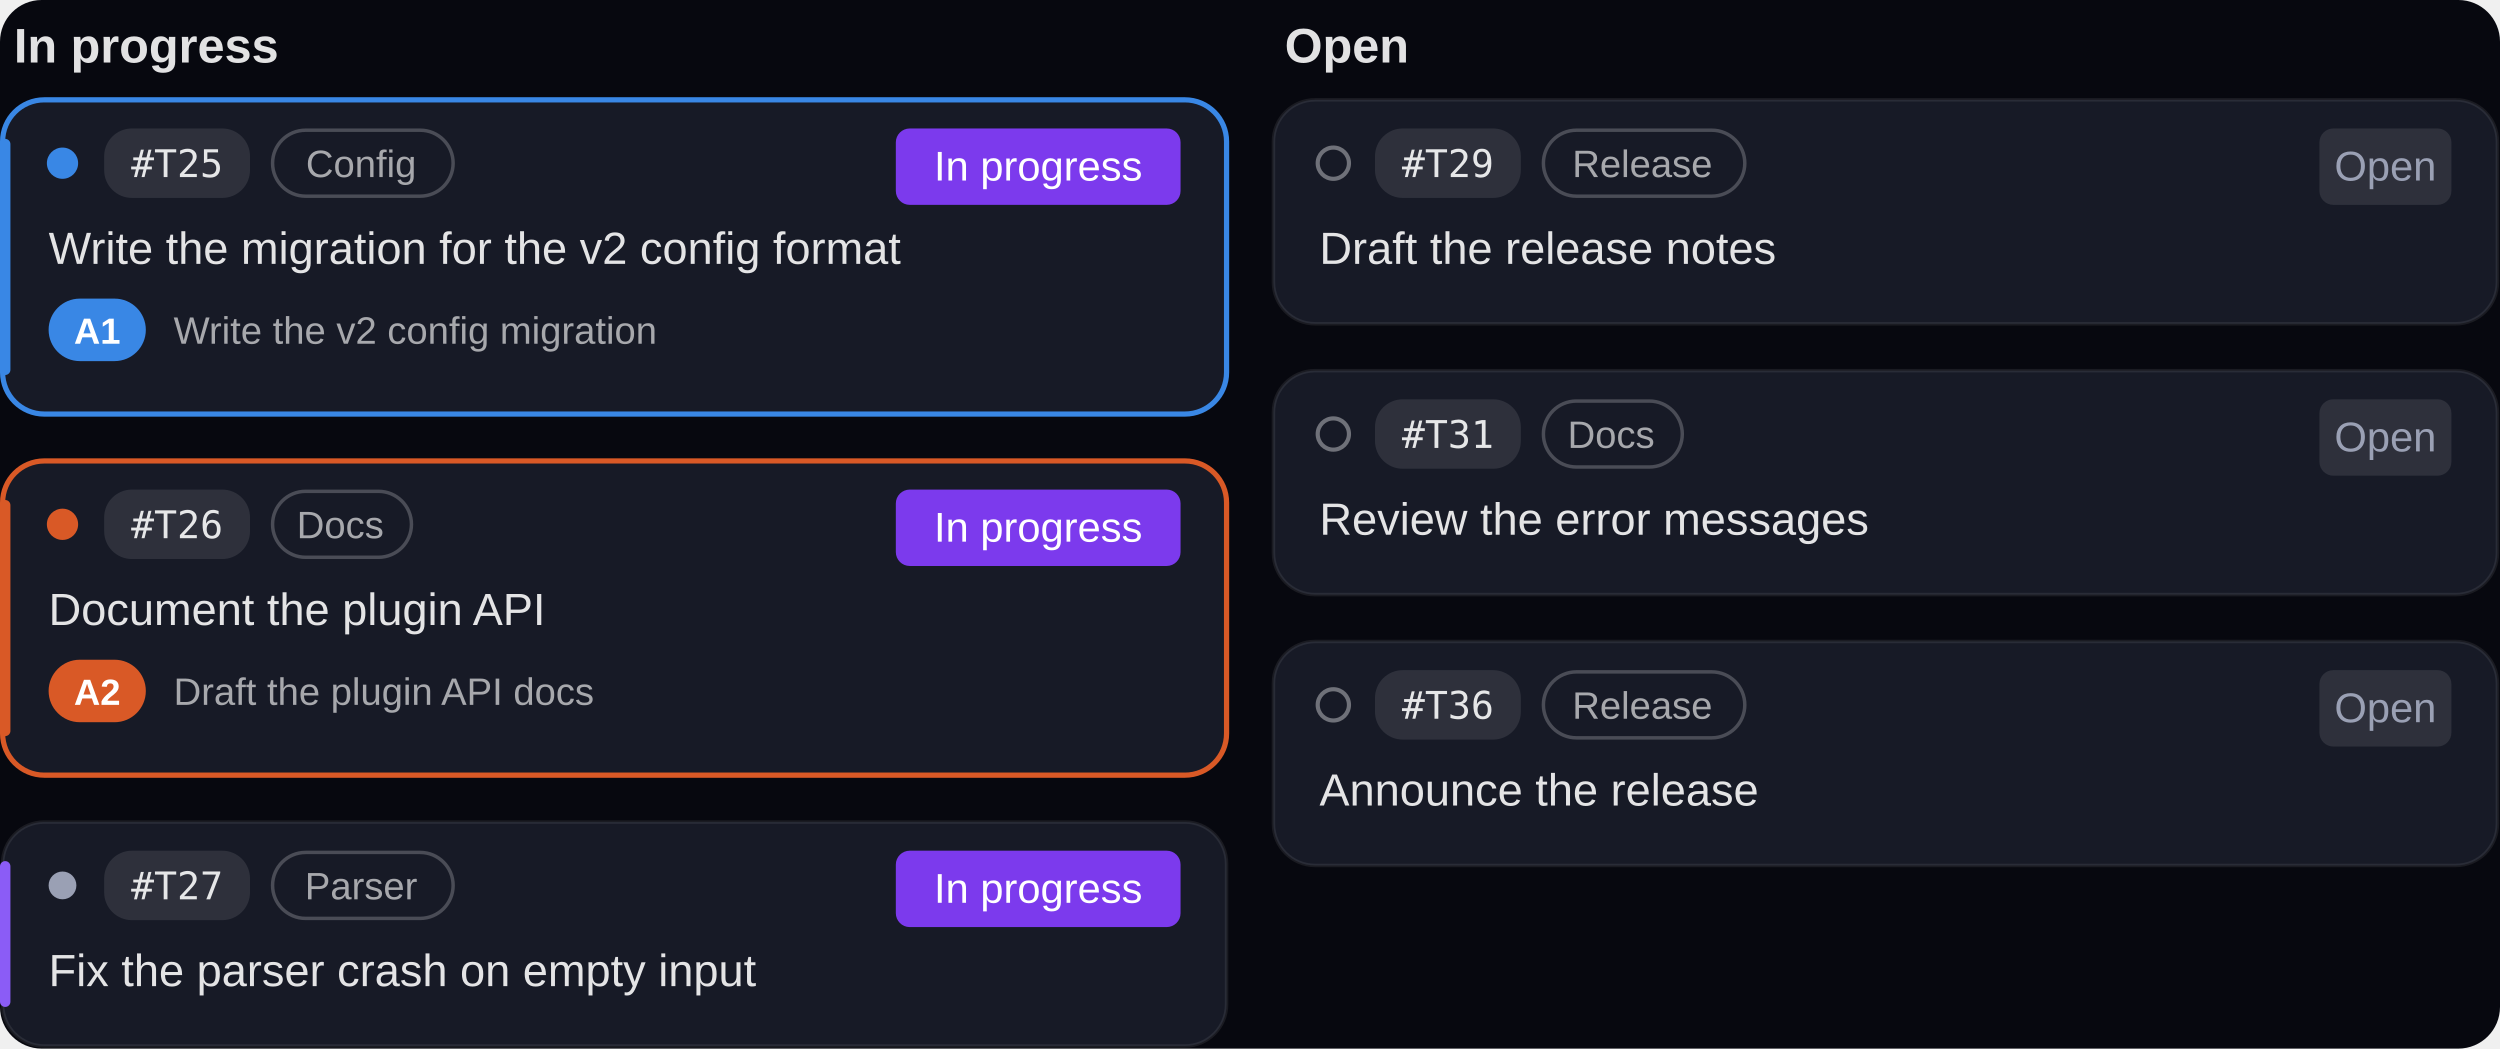
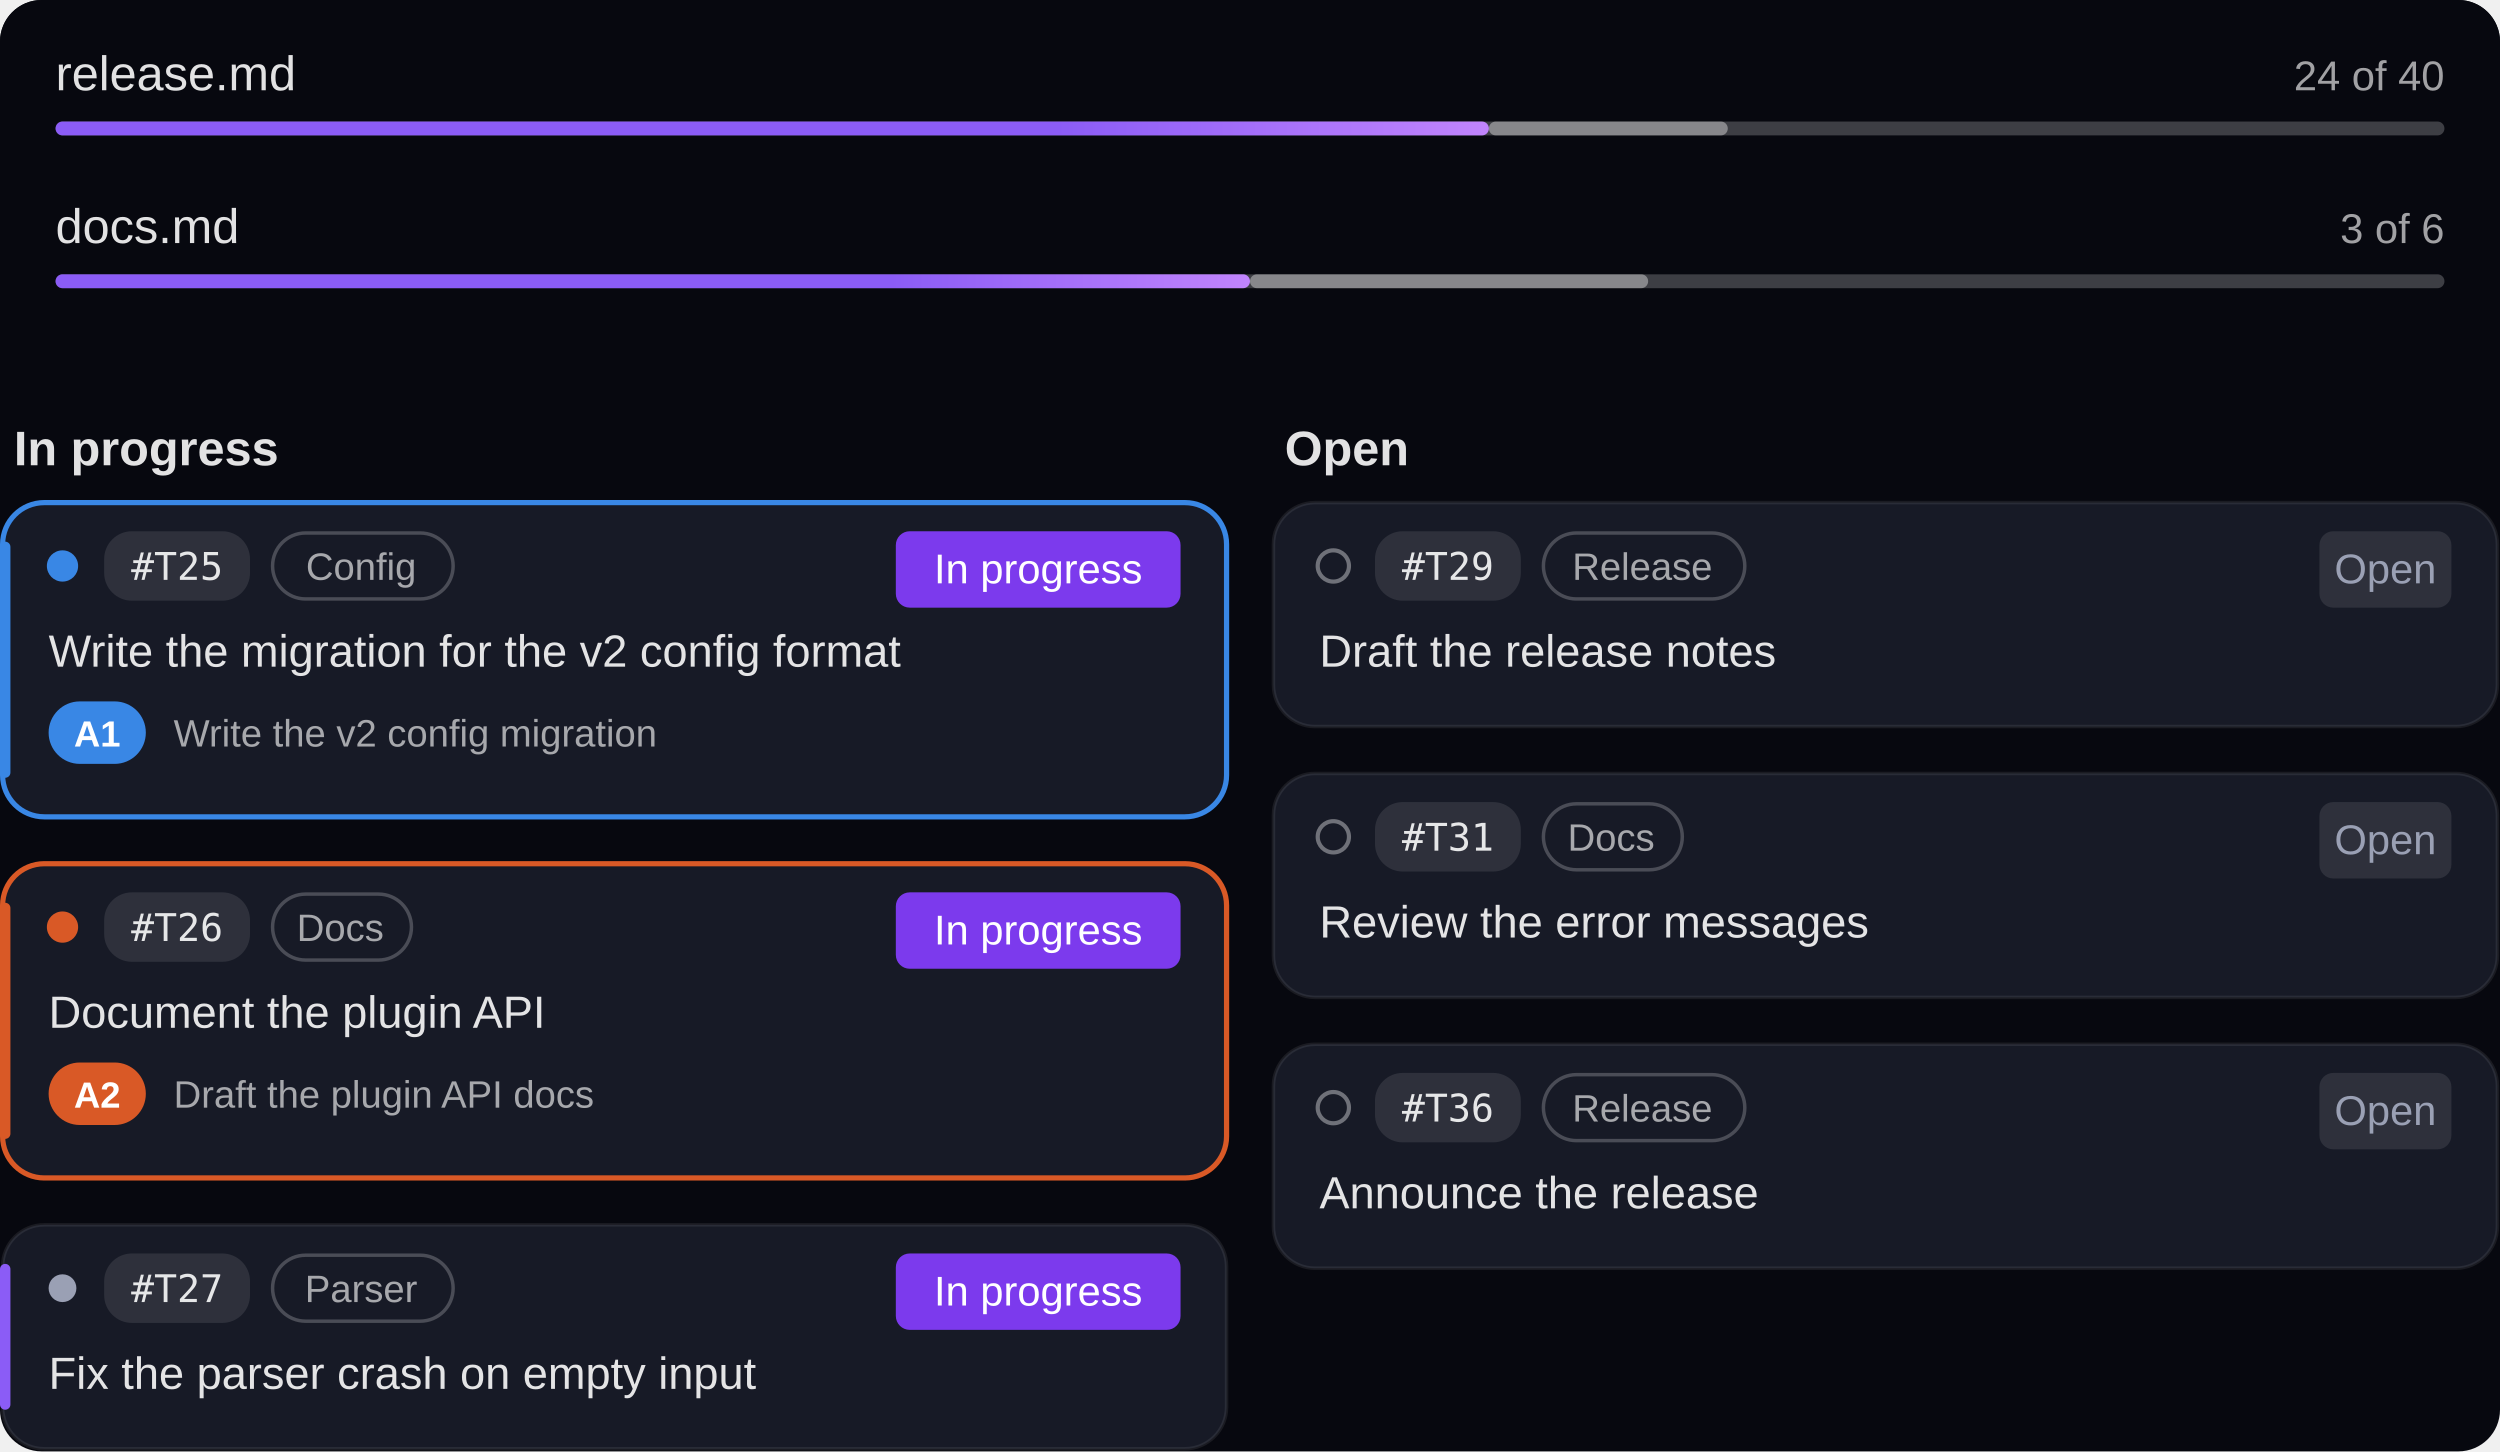
- <svg xmlns="http://www.w3.org/2000/svg" width="720" height="302" viewBox="0 0 720 302">
-   <rect width="720" height="302" rx="12" fill="#07080F" />
-   <text x="4" y="18" font-family="&quot;Instrument Sans&quot;,&quot;Helvetica Neue&quot;,Arial,sans-serif" font-size="14" font-weight="600" fill="rgba(255,255,255,.88)">In progress</text>
-   <svg x="0" y="28" width="354" height="92" viewBox="0 0 354 92" role="img" aria-label="In progress: Write the migration for the v2 config format">
+ <svg xmlns="http://www.w3.org/2000/svg" width="720" height="418" viewBox="0 0 720 418">
+   <rect width="720" height="418" rx="12" fill="#07080F" />
+   <svg x="0" y="0" width="720" height="104" viewBox="0 0 720 104" role="img" aria-label="release.md: 24 of 40 done; docs.md: 3 of 6 done">
+     <defs>
+       <linearGradient id="progress" x1="0" x2="1">
+         <stop offset="0.7" stop-color="#8B5CF6" />
+         <stop offset="1" stop-color="#C084FC" />
+       </linearGradient>
+     </defs>
+     <style>
+ text{font-family:"Instrument Sans","Helvetica Neue",Arial,sans-serif;font-variant-numeric:tabular-nums;-webkit-font-smoothing:antialiased}
+ .mono{font-family:"Fragment Mono",ui-monospace,Menlo,monospace}
+ .blink{animation:blink 1.2s steps(1,end) infinite}
+ @keyframes blink{50%{opacity:.25}}
+ .pulse{animation:pulse 1.2s cubic-bezier(0,0,.2,1) infinite;transform-box:fill-box;transform-origin:center}
+ @keyframes pulse{0%{opacity:.6;transform:scale(1)}100%{opacity:0;transform:scale(2.4)}}
+ @media (prefers-reduced-motion:reduce){.blink,.pulse{animation:none}.pulse{opacity:0}}
+ @media (prefers-color-scheme:light){[fill="#07080F"]{fill:#FFFFFF}[stroke="#07080F"]{stroke:#FFFFFF}[fill="rgba(255,255,255,.88)"]{fill:#10131C}[fill="rgba(255,255,255,.62)"]{fill:#5A6072}[fill="rgba(255,255,255,.38)"]{fill:rgba(16,19,28,.45)}[stroke="rgba(255,255,255,.38)"]{stroke:rgba(16,19,28,.45)}[fill="rgba(255,255,255,.22)"]{fill:rgba(16,19,28,.12)}[stroke="rgba(255,255,255,.22)"]{stroke:rgba(16,19,28,.12)}[stroke="rgba(255,255,255,.08)"]{stroke:rgba(16,19,28,.08)}[fill="rgba(255,255,255,.1)"]{fill:rgba(16,19,28,.06)}[stroke="rgba(255,255,255,.6)"]{stroke:rgba(16,19,28,.35)}[fill="#171A26"]{fill:#F1F3F8}[fill="#1E2233"]{fill:#E1E4EE}[fill="#10303B"]{fill:#DDF6FB}[fill="#9AA0B4"]{fill:#6B7186}[stroke="#FFFFFF"]{stroke:#10131C}[stroke="#9AA0B4"]{stroke:#6B7186}[fill="#FB923C"]{fill:#B83C0B}[fill="rgba(251,146,60,.16)"]{fill:#FFEDE3}[fill="#34D399"]{fill:#047857}[fill="#22D3EE"]{fill:#0E7490}rect[fill="#07080F"]{stroke:rgba(16,19,28,.12);stroke-width:2}}
+ 
+ </style>
+     <rect width="720" height="104" rx="12" fill="#07080F" />
+     <text x="16" y="26" fill="rgba(255,255,255,.88)" font-size="14" font-weight="500">release.md</text>
+     <text x="704" y="26" text-anchor="end" fill="rgba(255,255,255,.62)" font-size="12">24 of 40</text>
+     <rect x="16" y="35" width="688" height="4" rx="2" fill="rgba(255,255,255,.22)" />
+     <rect x="428.8" y="35" width="68.8" height="4" rx="2" fill="rgba(255,255,255,.38)" />
+     <rect x="16" y="35" width="412.8" height="4" rx="2" fill="url(#progress)" />
+     <text x="16" y="70" fill="rgba(255,255,255,.88)" font-size="14" font-weight="500">docs.md</text>
+     <text x="704" y="70" text-anchor="end" fill="rgba(255,255,255,.62)" font-size="12">3 of 6</text>
+     <rect x="16" y="79" width="688" height="4" rx="2" fill="rgba(255,255,255,.22)" />
+     <rect x="360" y="79" width="114.667" height="4" rx="2" fill="rgba(255,255,255,.38)" />
+     <rect x="16" y="79" width="344" height="4" rx="2" fill="url(#progress)" />
+   </svg>
+   <text x="4" y="134" font-family="&quot;Instrument Sans&quot;,&quot;Helvetica Neue&quot;,Arial,sans-serif" font-size="14" font-weight="600" fill="rgba(255,255,255,.88)">In progress</text>
+   <svg x="0" y="144" width="354" height="92" viewBox="0 0 354 92" role="img" aria-label="In progress: Write the migration for the v2 config format">
    <style>
text{font-family:"Instrument Sans","Helvetica Neue",Arial,sans-serif;font-variant-numeric:tabular-nums;-webkit-font-smoothing:antialiased}
.mono{font-family:"Fragment Mono",ui-monospace,Menlo,monospace}
@media (prefers-color-scheme:light){[fill="#07080F"]{fill:#FFFFFF}[stroke="#07080F"]{stroke:#FFFFFF}[fill="rgba(255,255,255,.88)"]{fill:#10131C}[fill="rgba(255,255,255,.62)"]{fill:#5A6072}[fill="rgba(255,255,255,.38)"]{fill:rgba(16,19,28,.45)}[stroke="rgba(255,255,255,.38)"]{stroke:rgba(16,19,28,.45)}[fill="rgba(255,255,255,.22)"]{fill:rgba(16,19,28,.12)}[stroke="rgba(255,255,255,.22)"]{stroke:rgba(16,19,28,.12)}[stroke="rgba(255,255,255,.08)"]{stroke:rgba(16,19,28,.08)}[fill="rgba(255,255,255,.1)"]{fill:rgba(16,19,28,.06)}[stroke="rgba(255,255,255,.6)"]{stroke:rgba(16,19,28,.35)}[fill="#171A26"]{fill:#F1F3F8}[fill="#1E2233"]{fill:#E1E4EE}[fill="#10303B"]{fill:#DDF6FB}[fill="#9AA0B4"]{fill:#6B7186}[stroke="#FFFFFF"]{stroke:#10131C}[stroke="#9AA0B4"]{stroke:#6B7186}[fill="#FB923C"]{fill:#B83C0B}[fill="rgba(251,146,60,.16)"]{fill:#FFEDE3}[fill="#34D399"]{fill:#047857}[fill="#22D3EE"]{fill:#0E7490}rect[fill="#07080F"]{stroke:rgba(16,19,28,.12);stroke-width:2}}
.c4k0{animation:c4k0 1.2s steps(1,end) infinite}@keyframes c4k0{0.00%{fill:#3987e5;opacity:1}50.00%{fill:#3987e5;opacity:.25}}
@media (prefers-reduced-motion:reduce){.c4k0{animation:none}}
</style>
    <rect x="0.75" y="0.75" width="352.5" height="90.5" rx="12" fill="#171A26" stroke="#3987e5" stroke-width="1.5" />
    <rect x="0" y="12" width="3" height="68" rx="1.5" fill="#3987e5" />
    <circle cx="18" cy="19" r="4.5" fill="#3987e5" class="c4k0" />
    <rect x="258" y="9" width="82" height="22" rx="4" fill="#7C3AED" />
    <text x="299" y="24" text-anchor="middle" fill="#FFFFFF" font-size="12" font-weight="500">In progress</text>
    <rect x="30" y="9" width="42" height="20" rx="8" fill="rgba(255,255,255,.1)" />
    <text x="51" y="23" text-anchor="middle" fill="rgba(255,255,255,.88)" font-size="11" class="mono">#T25</text>
    <rect x="78.5" y="9.5" width="52" height="19" rx="9.5" fill="none" stroke="rgba(255,255,255,.22)" />
    <text x="104" y="23" text-anchor="middle" fill="rgba(255,255,255,.62)" font-size="11" font-weight="500">Config</text>
    <text x="14" y="48" fill="rgba(255,255,255,.88)" font-size="13">
      <tspan x="14" dy="0">Write the migration for the v2 config format</tspan>
    </text>
    <rect x="14" y="58" width="28" height="18" rx="9" fill="#3987e5" />
    <text x="28" y="71" text-anchor="middle" fill="#FFFFFF" font-size="10.5" font-weight="700">A1</text>
    <text x="50" y="71" fill="rgba(255,255,255,.62)" font-size="11">Write the v2 config migration</text>
  </svg>
-   <svg x="0" y="132" width="354" height="92" viewBox="0 0 354 92" role="img" aria-label="In progress: Document the plugin API">
+   <svg x="0" y="248" width="354" height="92" viewBox="0 0 354 92" role="img" aria-label="In progress: Document the plugin API">
    <style>
text{font-family:"Instrument Sans","Helvetica Neue",Arial,sans-serif;font-variant-numeric:tabular-nums;-webkit-font-smoothing:antialiased}
.mono{font-family:"Fragment Mono",ui-monospace,Menlo,monospace}
@media (prefers-color-scheme:light){[fill="#07080F"]{fill:#FFFFFF}[stroke="#07080F"]{stroke:#FFFFFF}[fill="rgba(255,255,255,.88)"]{fill:#10131C}[fill="rgba(255,255,255,.62)"]{fill:#5A6072}[fill="rgba(255,255,255,.38)"]{fill:rgba(16,19,28,.45)}[stroke="rgba(255,255,255,.38)"]{stroke:rgba(16,19,28,.45)}[fill="rgba(255,255,255,.22)"]{fill:rgba(16,19,28,.12)}[stroke="rgba(255,255,255,.22)"]{stroke:rgba(16,19,28,.12)}[stroke="rgba(255,255,255,.08)"]{stroke:rgba(16,19,28,.08)}[fill="rgba(255,255,255,.1)"]{fill:rgba(16,19,28,.06)}[stroke="rgba(255,255,255,.6)"]{stroke:rgba(16,19,28,.35)}[fill="#171A26"]{fill:#F1F3F8}[fill="#1E2233"]{fill:#E1E4EE}[fill="#10303B"]{fill:#DDF6FB}[fill="#9AA0B4"]{fill:#6B7186}[stroke="#FFFFFF"]{stroke:#10131C}[stroke="#9AA0B4"]{stroke:#6B7186}[fill="#FB923C"]{fill:#B83C0B}[fill="rgba(251,146,60,.16)"]{fill:#FFEDE3}[fill="#34D399"]{fill:#047857}[fill="#22D3EE"]{fill:#0E7490}rect[fill="#07080F"]{stroke:rgba(16,19,28,.12);stroke-width:2}}
.c5k0{animation:c5k0 1.2s steps(1,end) infinite}@keyframes c5k0{0.00%{fill:#d95926;opacity:1}50.00%{fill:#d95926;opacity:.25}}
@media (prefers-reduced-motion:reduce){.c5k0{animation:none}}
</style>
    <rect x="0.75" y="0.75" width="352.5" height="90.5" rx="12" fill="#171A26" stroke="#d95926" stroke-width="1.5" />
    <rect x="0" y="12" width="3" height="68" rx="1.5" fill="#d95926" />
    <circle cx="18" cy="19" r="4.5" fill="#d95926" class="c5k0" />
    <rect x="258" y="9" width="82" height="22" rx="4" fill="#7C3AED" />
    <text x="299" y="24" text-anchor="middle" fill="#FFFFFF" font-size="12" font-weight="500">In progress</text>
    <rect x="30" y="9" width="42" height="20" rx="8" fill="rgba(255,255,255,.1)" />
    <text x="51" y="23" text-anchor="middle" fill="rgba(255,255,255,.88)" font-size="11" class="mono">#T26</text>
    <rect x="78.5" y="9.5" width="40" height="19" rx="9.5" fill="none" stroke="rgba(255,255,255,.22)" />
    <text x="98" y="23" text-anchor="middle" fill="rgba(255,255,255,.62)" font-size="11" font-weight="500">Docs</text>
    <text x="14" y="48" fill="rgba(255,255,255,.88)" font-size="13">
      <tspan x="14" dy="0">Document the plugin API</tspan>
    </text>
    <rect x="14" y="58" width="28" height="18" rx="9" fill="#d95926" />
    <text x="28" y="71" text-anchor="middle" fill="#FFFFFF" font-size="10.5" font-weight="700">A2</text>
    <text x="50" y="71" fill="rgba(255,255,255,.62)" font-size="11">Draft the plugin API docs</text>
  </svg>
-   <svg x="0" y="236" width="354" height="66" viewBox="0 0 354 66" role="img" aria-label="In progress: Fix the parser crash on empty input">
+   <svg x="0" y="352" width="354" height="66" viewBox="0 0 354 66" role="img" aria-label="In progress: Fix the parser crash on empty input">
    <style>
text{font-family:"Instrument Sans","Helvetica Neue",Arial,sans-serif;font-variant-numeric:tabular-nums;-webkit-font-smoothing:antialiased}
.mono{font-family:"Fragment Mono",ui-monospace,Menlo,monospace}
@media (prefers-color-scheme:light){[fill="#07080F"]{fill:#FFFFFF}[stroke="#07080F"]{stroke:#FFFFFF}[fill="rgba(255,255,255,.88)"]{fill:#10131C}[fill="rgba(255,255,255,.62)"]{fill:#5A6072}[fill="rgba(255,255,255,.38)"]{fill:rgba(16,19,28,.45)}[stroke="rgba(255,255,255,.38)"]{stroke:rgba(16,19,28,.45)}[fill="rgba(255,255,255,.22)"]{fill:rgba(16,19,28,.12)}[stroke="rgba(255,255,255,.22)"]{stroke:rgba(16,19,28,.12)}[stroke="rgba(255,255,255,.08)"]{stroke:rgba(16,19,28,.08)}[fill="rgba(255,255,255,.1)"]{fill:rgba(16,19,28,.06)}[stroke="rgba(255,255,255,.6)"]{stroke:rgba(16,19,28,.35)}[fill="#171A26"]{fill:#F1F3F8}[fill="#1E2233"]{fill:#E1E4EE}[fill="#10303B"]{fill:#DDF6FB}[fill="#9AA0B4"]{fill:#6B7186}[stroke="#FFFFFF"]{stroke:#10131C}[stroke="#9AA0B4"]{stroke:#6B7186}[fill="#FB923C"]{fill:#B83C0B}[fill="rgba(251,146,60,.16)"]{fill:#FFEDE3}[fill="#34D399"]{fill:#047857}[fill="#22D3EE"]{fill:#0E7490}rect[fill="#07080F"]{stroke:rgba(16,19,28,.12);stroke-width:2}}

</style>
    <rect x="0.75" y="0.75" width="352.5" height="64.5" rx="12" fill="#171A26" stroke="rgba(255,255,255,.08)" stroke-width="1" />
    <rect x="0" y="12" width="3" height="42" rx="1.5" fill="#8B5CF6" />
    <circle cx="18" cy="19" r="4" fill="#9AA0B4" />
    <rect x="258" y="9" width="82" height="22" rx="4" fill="#7C3AED" />
    <text x="299" y="24" text-anchor="middle" fill="#FFFFFF" font-size="12" font-weight="500">In progress</text>
    <rect x="30" y="9" width="42" height="20" rx="8" fill="rgba(255,255,255,.1)" />
    <text x="51" y="23" text-anchor="middle" fill="rgba(255,255,255,.88)" font-size="11" class="mono">#T27</text>
    <rect x="78.5" y="9.5" width="52" height="19" rx="9.5" fill="none" stroke="rgba(255,255,255,.22)" />
    <text x="104" y="23" text-anchor="middle" fill="rgba(255,255,255,.62)" font-size="11" font-weight="500">Parser</text>
    <text x="14" y="48" fill="rgba(255,255,255,.88)" font-size="13">
      <tspan x="14" dy="0">Fix the parser crash on empty input</tspan>
    </text>
  </svg>
-   <text x="370" y="18" font-family="&quot;Instrument Sans&quot;,&quot;Helvetica Neue&quot;,Arial,sans-serif" font-size="14" font-weight="600" fill="rgba(255,255,255,.88)">Open</text>
-   <svg x="366" y="28" width="354" height="66" viewBox="0 0 354 66" role="img" aria-label="Open: Draft the release notes">
+   <text x="370" y="134" font-family="&quot;Instrument Sans&quot;,&quot;Helvetica Neue&quot;,Arial,sans-serif" font-size="14" font-weight="600" fill="rgba(255,255,255,.88)">Open</text>
+   <svg x="366" y="144" width="354" height="66" viewBox="0 0 354 66" role="img" aria-label="Open: Draft the release notes">
    <style>
text{font-family:"Instrument Sans","Helvetica Neue",Arial,sans-serif;font-variant-numeric:tabular-nums;-webkit-font-smoothing:antialiased}
.mono{font-family:"Fragment Mono",ui-monospace,Menlo,monospace}
@media (prefers-color-scheme:light){[fill="#07080F"]{fill:#FFFFFF}[stroke="#07080F"]{stroke:#FFFFFF}[fill="rgba(255,255,255,.88)"]{fill:#10131C}[fill="rgba(255,255,255,.62)"]{fill:#5A6072}[fill="rgba(255,255,255,.38)"]{fill:rgba(16,19,28,.45)}[stroke="rgba(255,255,255,.38)"]{stroke:rgba(16,19,28,.45)}[fill="rgba(255,255,255,.22)"]{fill:rgba(16,19,28,.12)}[stroke="rgba(255,255,255,.22)"]{stroke:rgba(16,19,28,.12)}[stroke="rgba(255,255,255,.08)"]{stroke:rgba(16,19,28,.08)}[fill="rgba(255,255,255,.1)"]{fill:rgba(16,19,28,.06)}[stroke="rgba(255,255,255,.6)"]{stroke:rgba(16,19,28,.35)}[fill="#171A26"]{fill:#F1F3F8}[fill="#1E2233"]{fill:#E1E4EE}[fill="#10303B"]{fill:#DDF6FB}[fill="#9AA0B4"]{fill:#6B7186}[stroke="#FFFFFF"]{stroke:#10131C}[stroke="#9AA0B4"]{stroke:#6B7186}[fill="#FB923C"]{fill:#B83C0B}[fill="rgba(251,146,60,.16)"]{fill:#FFEDE3}[fill="#34D399"]{fill:#047857}[fill="#22D3EE"]{fill:#0E7490}rect[fill="#07080F"]{stroke:rgba(16,19,28,.12);stroke-width:2}}

</style>
    <rect x="0.75" y="0.75" width="352.5" height="64.5" rx="12" fill="#171A26" stroke="rgba(255,255,255,.08)" stroke-width="1" />
    <circle cx="18" cy="19" r="4.5" fill="none" stroke="rgba(255,255,255,.38)" stroke-width="1.2" />
    <rect x="302" y="9" width="38" height="22" rx="4" fill="rgba(255,255,255,.1)" />
    <text x="321" y="24" text-anchor="middle" fill="#9AA0B4" font-size="12" font-weight="500">Open</text>
    <rect x="30" y="9" width="42" height="20" rx="8" fill="rgba(255,255,255,.1)" />
    <text x="51" y="23" text-anchor="middle" fill="rgba(255,255,255,.88)" font-size="11" class="mono">#T29</text>
    <rect x="78.5" y="9.5" width="58" height="19" rx="9.5" fill="none" stroke="rgba(255,255,255,.22)" />
    <text x="107" y="23" text-anchor="middle" fill="rgba(255,255,255,.62)" font-size="11" font-weight="500">Release</text>
    <text x="14" y="48" fill="rgba(255,255,255,.88)" font-size="13">
      <tspan x="14" dy="0">Draft the release notes</tspan>
    </text>
  </svg>
-   <svg x="366" y="106" width="354" height="66" viewBox="0 0 354 66" role="img" aria-label="Open: Review the error messages">
+   <svg x="366" y="222" width="354" height="66" viewBox="0 0 354 66" role="img" aria-label="Open: Review the error messages">
    <style>
text{font-family:"Instrument Sans","Helvetica Neue",Arial,sans-serif;font-variant-numeric:tabular-nums;-webkit-font-smoothing:antialiased}
.mono{font-family:"Fragment Mono",ui-monospace,Menlo,monospace}
@media (prefers-color-scheme:light){[fill="#07080F"]{fill:#FFFFFF}[stroke="#07080F"]{stroke:#FFFFFF}[fill="rgba(255,255,255,.88)"]{fill:#10131C}[fill="rgba(255,255,255,.62)"]{fill:#5A6072}[fill="rgba(255,255,255,.38)"]{fill:rgba(16,19,28,.45)}[stroke="rgba(255,255,255,.38)"]{stroke:rgba(16,19,28,.45)}[fill="rgba(255,255,255,.22)"]{fill:rgba(16,19,28,.12)}[stroke="rgba(255,255,255,.22)"]{stroke:rgba(16,19,28,.12)}[stroke="rgba(255,255,255,.08)"]{stroke:rgba(16,19,28,.08)}[fill="rgba(255,255,255,.1)"]{fill:rgba(16,19,28,.06)}[stroke="rgba(255,255,255,.6)"]{stroke:rgba(16,19,28,.35)}[fill="#171A26"]{fill:#F1F3F8}[fill="#1E2233"]{fill:#E1E4EE}[fill="#10303B"]{fill:#DDF6FB}[fill="#9AA0B4"]{fill:#6B7186}[stroke="#FFFFFF"]{stroke:#10131C}[stroke="#9AA0B4"]{stroke:#6B7186}[fill="#FB923C"]{fill:#B83C0B}[fill="rgba(251,146,60,.16)"]{fill:#FFEDE3}[fill="#34D399"]{fill:#047857}[fill="#22D3EE"]{fill:#0E7490}rect[fill="#07080F"]{stroke:rgba(16,19,28,.12);stroke-width:2}}

</style>
    <rect x="0.75" y="0.75" width="352.5" height="64.5" rx="12" fill="#171A26" stroke="rgba(255,255,255,.08)" stroke-width="1" />
    <circle cx="18" cy="19" r="4.5" fill="none" stroke="rgba(255,255,255,.38)" stroke-width="1.2" />
    <rect x="302" y="9" width="38" height="22" rx="4" fill="rgba(255,255,255,.1)" />
    <text x="321" y="24" text-anchor="middle" fill="#9AA0B4" font-size="12" font-weight="500">Open</text>
    <rect x="30" y="9" width="42" height="20" rx="8" fill="rgba(255,255,255,.1)" />
    <text x="51" y="23" text-anchor="middle" fill="rgba(255,255,255,.88)" font-size="11" class="mono">#T31</text>
    <rect x="78.5" y="9.5" width="40" height="19" rx="9.5" fill="none" stroke="rgba(255,255,255,.22)" />
    <text x="98" y="23" text-anchor="middle" fill="rgba(255,255,255,.62)" font-size="11" font-weight="500">Docs</text>
    <text x="14" y="48" fill="rgba(255,255,255,.88)" font-size="13">
      <tspan x="14" dy="0">Review the error messages</tspan>
    </text>
  </svg>
-   <svg x="366" y="184" width="354" height="66" viewBox="0 0 354 66" role="img" aria-label="Open: Announce the release">
+   <svg x="366" y="300" width="354" height="66" viewBox="0 0 354 66" role="img" aria-label="Open: Announce the release">
    <style>
text{font-family:"Instrument Sans","Helvetica Neue",Arial,sans-serif;font-variant-numeric:tabular-nums;-webkit-font-smoothing:antialiased}
.mono{font-family:"Fragment Mono",ui-monospace,Menlo,monospace}
@media (prefers-color-scheme:light){[fill="#07080F"]{fill:#FFFFFF}[stroke="#07080F"]{stroke:#FFFFFF}[fill="rgba(255,255,255,.88)"]{fill:#10131C}[fill="rgba(255,255,255,.62)"]{fill:#5A6072}[fill="rgba(255,255,255,.38)"]{fill:rgba(16,19,28,.45)}[stroke="rgba(255,255,255,.38)"]{stroke:rgba(16,19,28,.45)}[fill="rgba(255,255,255,.22)"]{fill:rgba(16,19,28,.12)}[stroke="rgba(255,255,255,.22)"]{stroke:rgba(16,19,28,.12)}[stroke="rgba(255,255,255,.08)"]{stroke:rgba(16,19,28,.08)}[fill="rgba(255,255,255,.1)"]{fill:rgba(16,19,28,.06)}[stroke="rgba(255,255,255,.6)"]{stroke:rgba(16,19,28,.35)}[fill="#171A26"]{fill:#F1F3F8}[fill="#1E2233"]{fill:#E1E4EE}[fill="#10303B"]{fill:#DDF6FB}[fill="#9AA0B4"]{fill:#6B7186}[stroke="#FFFFFF"]{stroke:#10131C}[stroke="#9AA0B4"]{stroke:#6B7186}[fill="#FB923C"]{fill:#B83C0B}[fill="rgba(251,146,60,.16)"]{fill:#FFEDE3}[fill="#34D399"]{fill:#047857}[fill="#22D3EE"]{fill:#0E7490}rect[fill="#07080F"]{stroke:rgba(16,19,28,.12);stroke-width:2}}

</style>
    <rect x="0.75" y="0.75" width="352.5" height="64.5" rx="12" fill="#171A26" stroke="rgba(255,255,255,.08)" stroke-width="1" />
    <circle cx="18" cy="19" r="4.5" fill="none" stroke="rgba(255,255,255,.38)" stroke-width="1.2" />
    <rect x="302" y="9" width="38" height="22" rx="4" fill="rgba(255,255,255,.1)" />
    <text x="321" y="24" text-anchor="middle" fill="#9AA0B4" font-size="12" font-weight="500">Open</text>
    <rect x="30" y="9" width="42" height="20" rx="8" fill="rgba(255,255,255,.1)" />
    <text x="51" y="23" text-anchor="middle" fill="rgba(255,255,255,.88)" font-size="11" class="mono">#T36</text>
    <rect x="78.5" y="9.5" width="58" height="19" rx="9.5" fill="none" stroke="rgba(255,255,255,.22)" />
    <text x="107" y="23" text-anchor="middle" fill="rgba(255,255,255,.62)" font-size="11" font-weight="500">Release</text>
    <text x="14" y="48" fill="rgba(255,255,255,.88)" font-size="13">
      <tspan x="14" dy="0">Announce the release</tspan>
    </text>
  </svg>
</svg>
